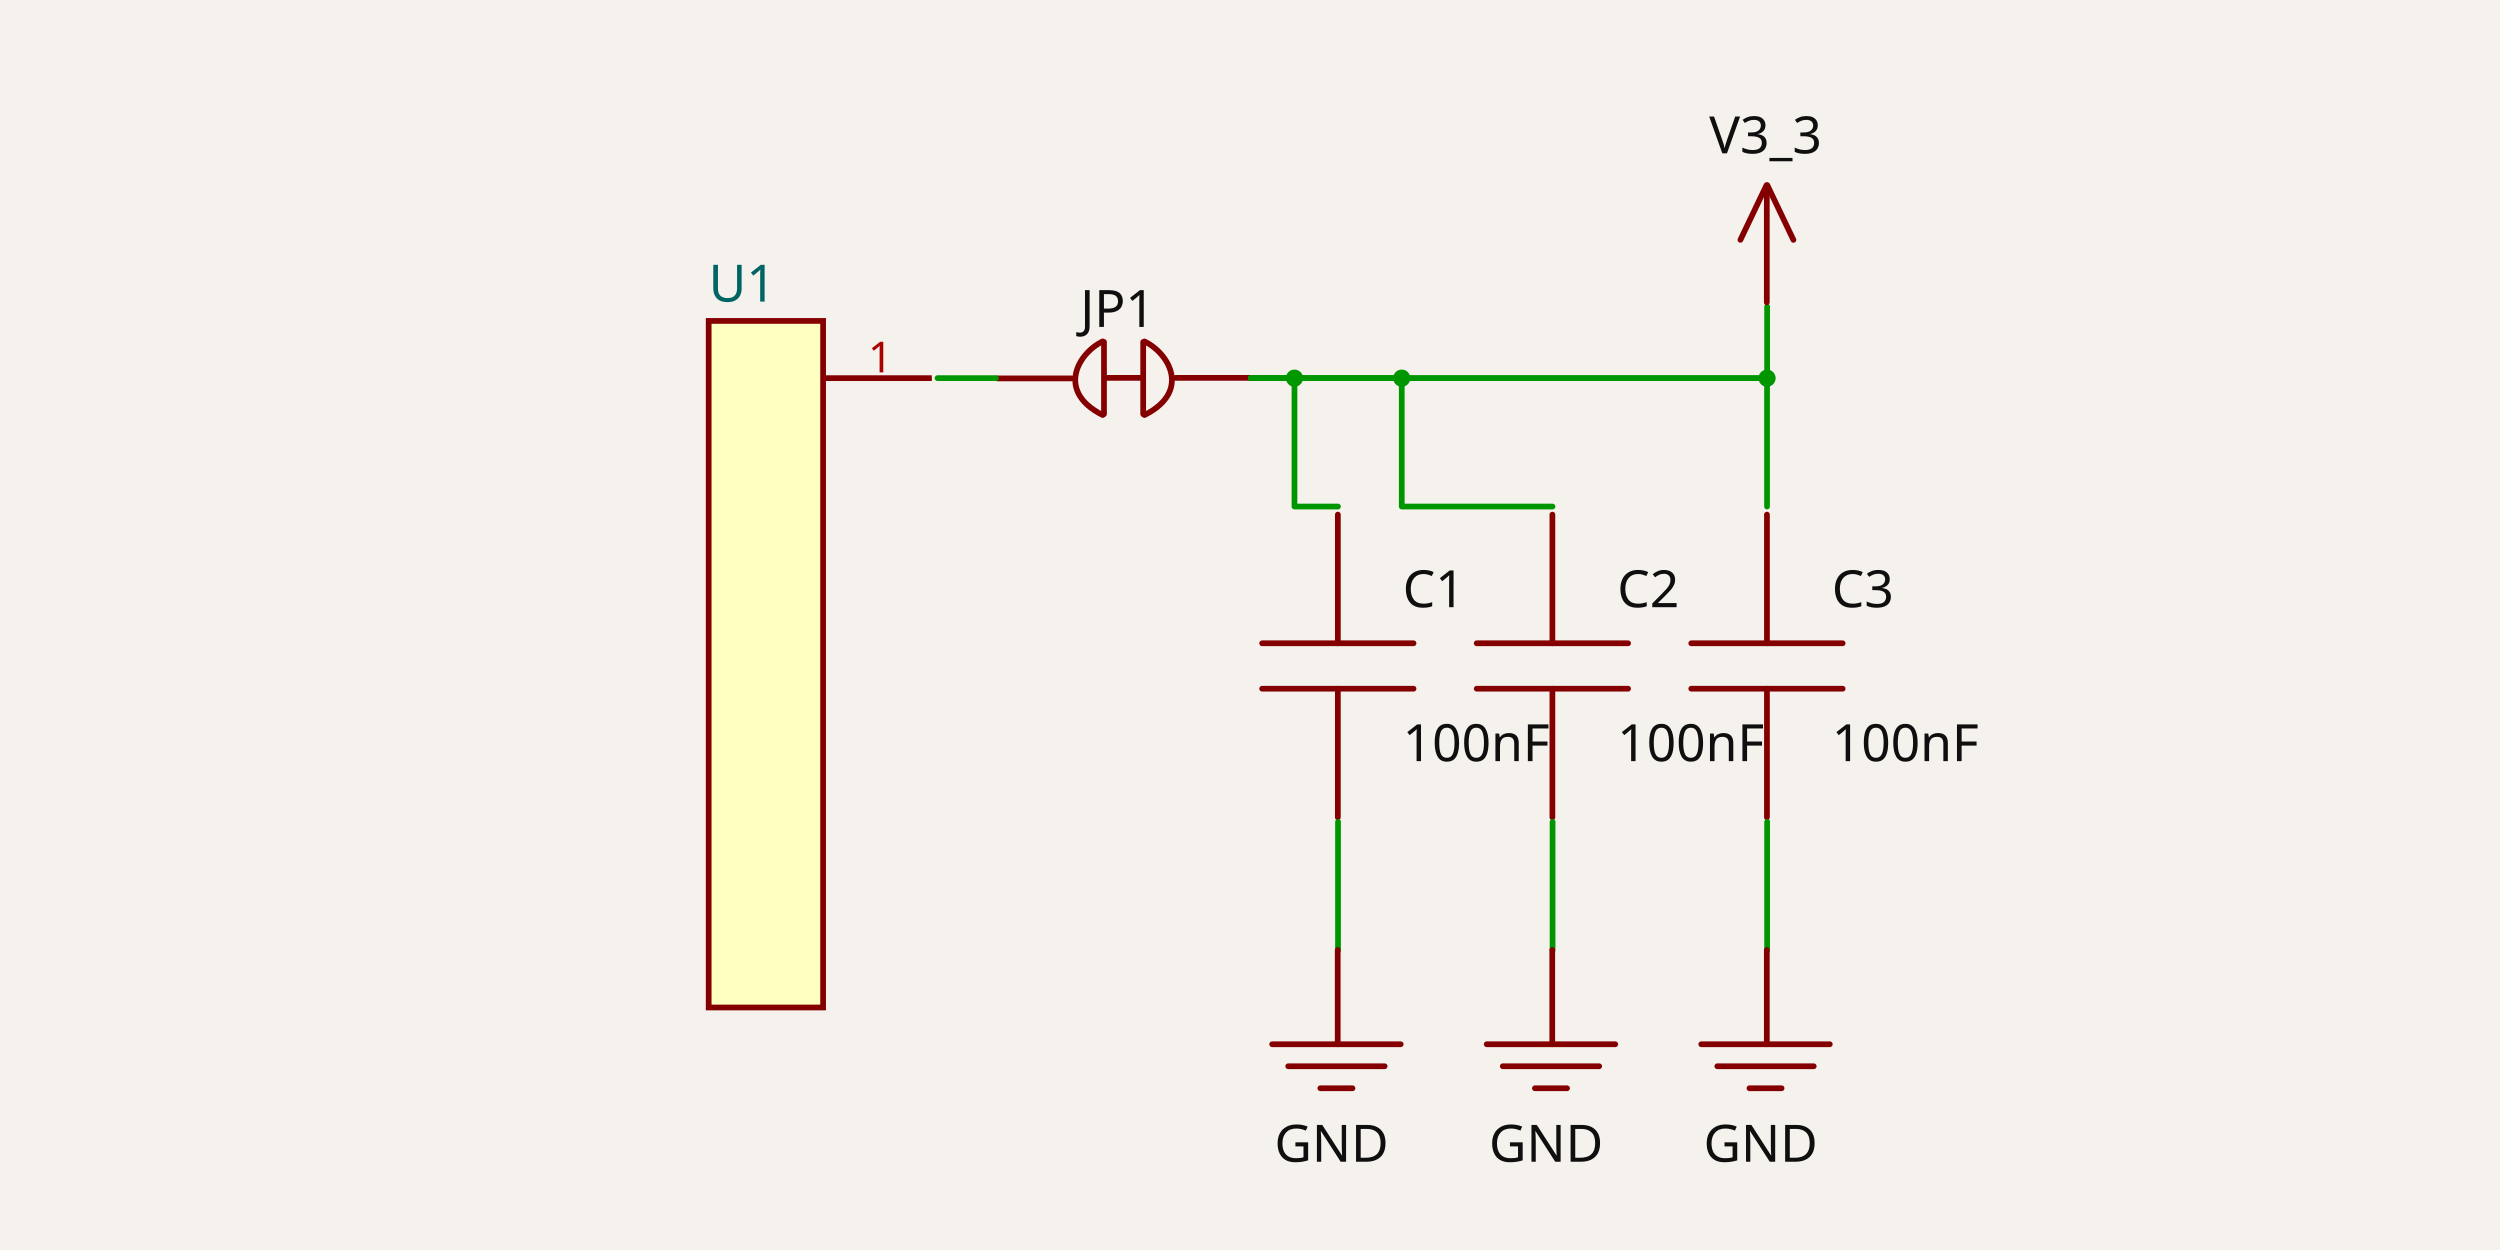
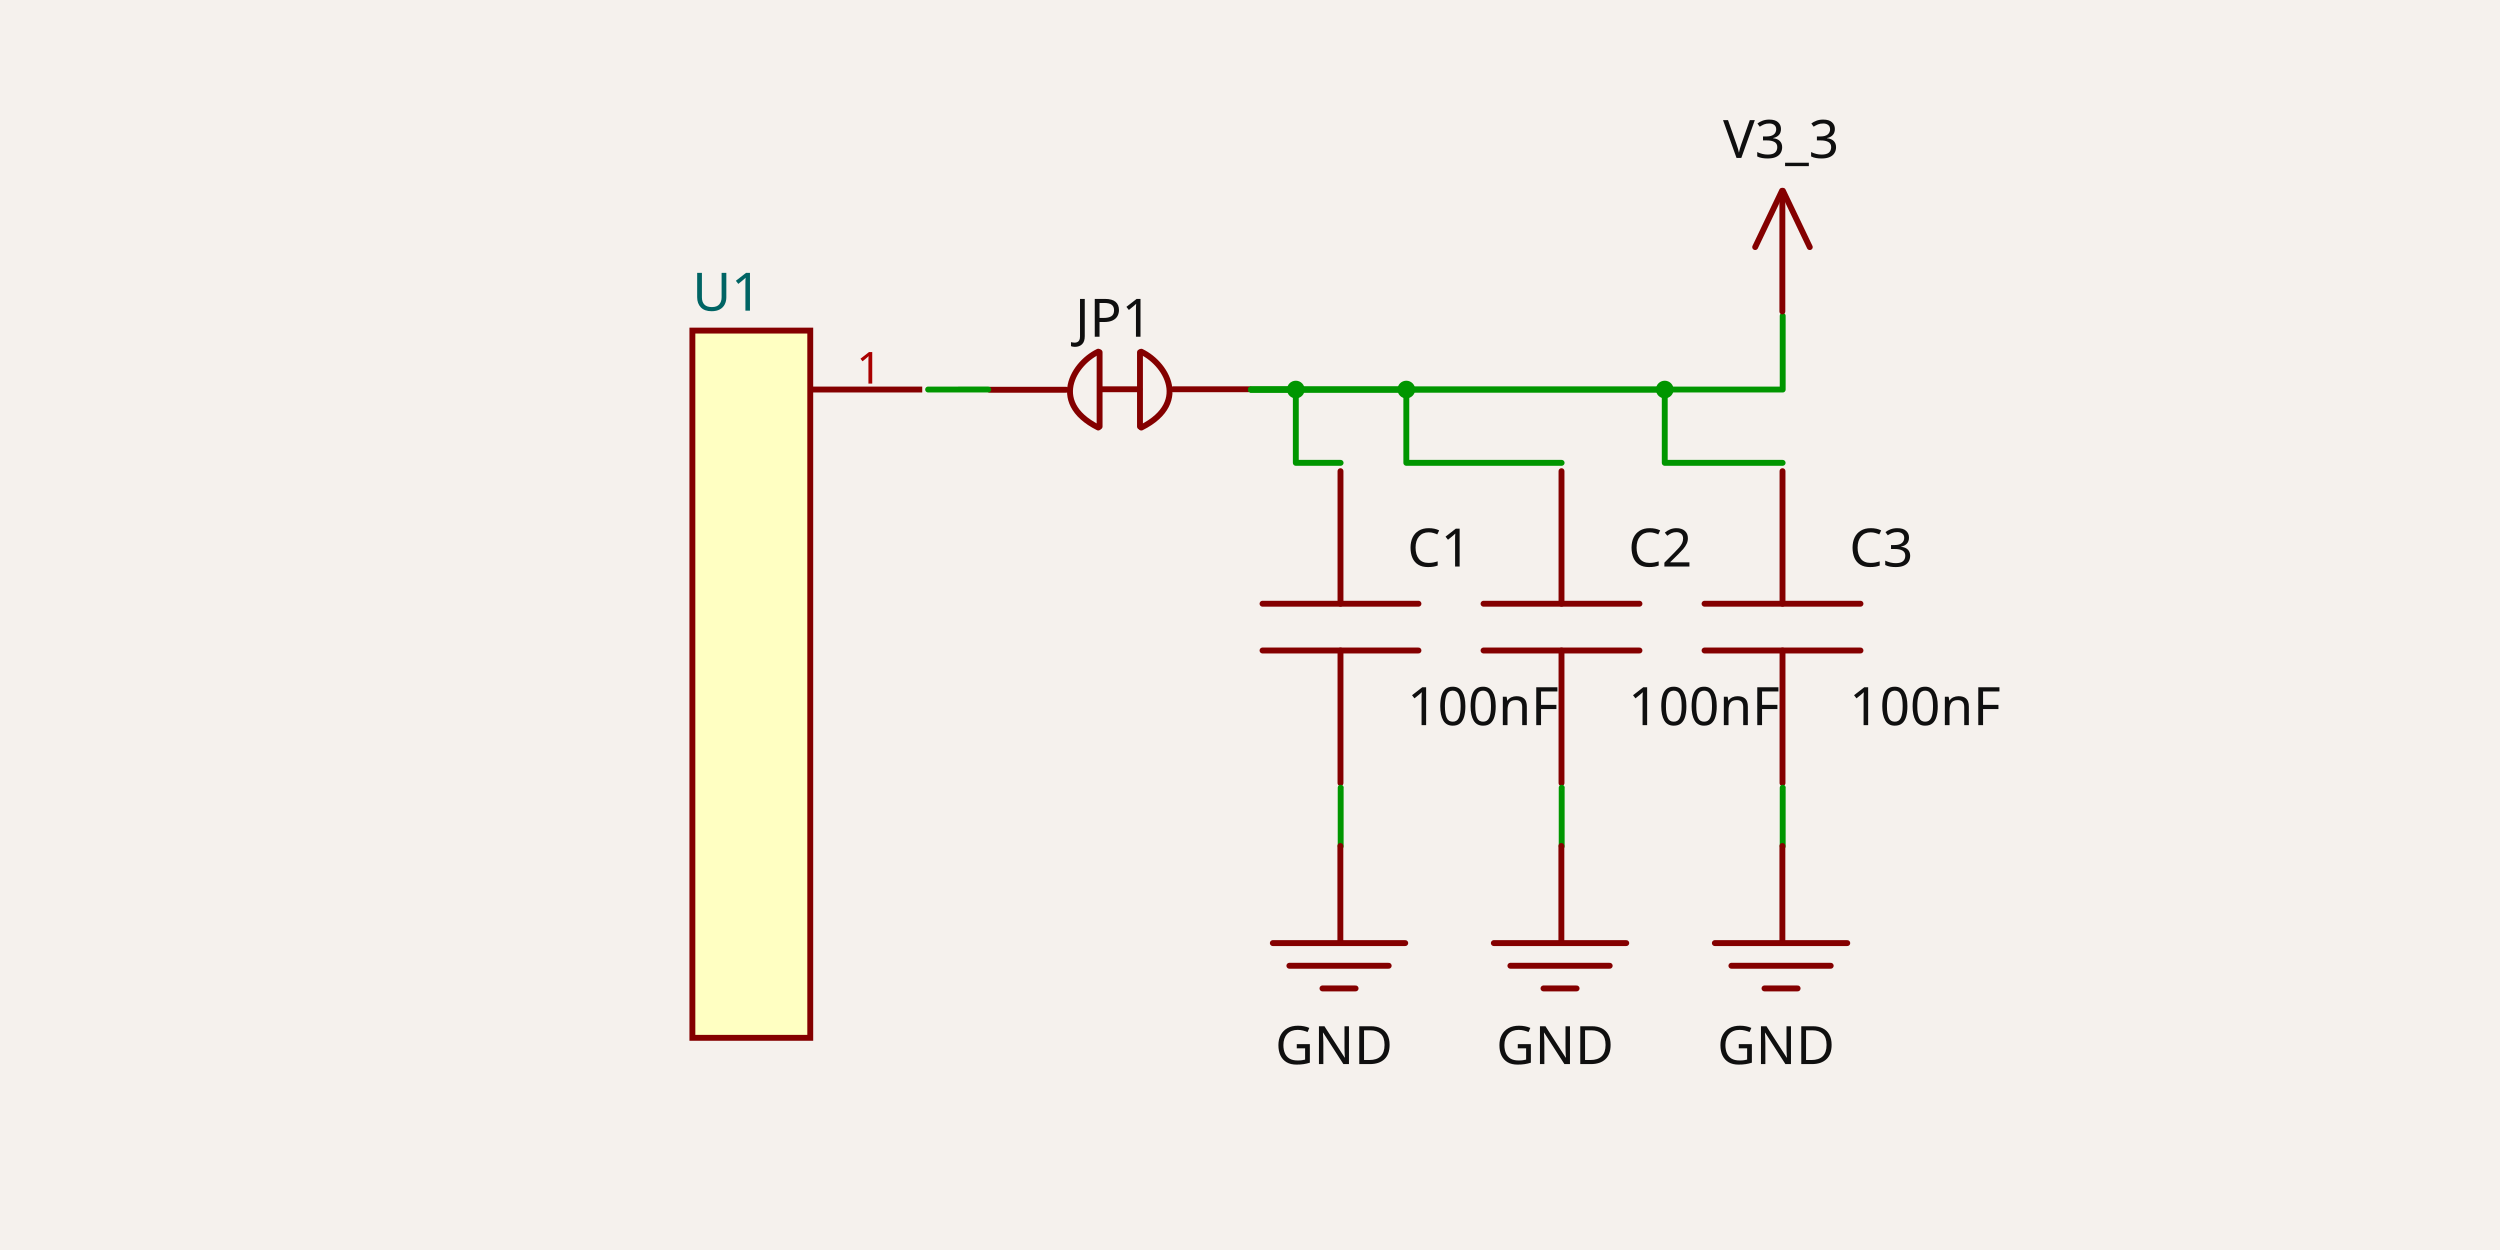
- <svg xmlns="http://www.w3.org/2000/svg" width="1200" height="600" style="background-color: rgb(245, 241, 237)" data-real-to-screen-transform="matrix(137.3123398023,0,0,-137.3123398023,367.6274739107,318.8209447089)" data-software-used-string="@tscircuit/core@0.0.555">
+ <svg xmlns="http://www.w3.org/2000/svg" width="1200" height="600" style="background-color: rgb(245, 241, 237)" data-real-to-screen-transform="matrix(141.447161627,0,0,-141.447161627,360.6301494625,328.4214496762)" data-software-used-string="@tscircuit/core@0.0.555">
  <style>
              .boundary { fill: rgb(245, 241, 237); }
              .schematic-boundary { fill: none; stroke: #fff; }
              .component { fill: none; stroke: rgb(132, 0, 0); }
              .chip { fill: rgb(255, 255, 194); stroke: rgb(132, 0, 0); }
              .component-pin { fill: none; stroke: rgb(132, 0, 0); }
              .trace:hover {
                filter: invert(1);
              }
              .trace:hover .trace-crossing-outline {
                opacity: 0;
              }
              .trace:hover .trace-junction {
                filter: invert(1);
              }
              .text { font-family: sans-serif; fill: rgb(0, 150, 0); }
              .pin-number { fill: rgb(169, 0, 0); }
              .port-label { fill: rgb(0, 100, 100); }
              .component-name { fill: rgb(0, 100, 100); }
            </style>
  <rect class="boundary" x="0" y="0" width="1200" height="600" />
  <g data-circuit-json-type="schematic_component" data-schematic-component-id="schematic_component_0">
-     <rect class="component chip" x="340.165" y="154.046" width="54.925" height="329.55" stroke-width="2.746px" fill="rgb(255, 255, 194)" stroke="rgb(132, 0, 0)" />
-     <rect class="component-overlay" x="340.165" y="154.046" width="54.925" height="329.55" fill="transparent" />
-     <text x="340.165" y="501.446" fill="#006464" text-anchor="start" dominant-baseline="middle" font-family="sans-serif" font-size="24.716px" transform="rotate(0, 340.165, 501.4464)" />
-     <text x="340.165" y="136.196" fill="#006464" text-anchor="start" dominant-baseline="middle" font-family="sans-serif" font-size="24.716px" transform="rotate(0, 340.165, 136.1955)">U1</text>
-     <line class="component-pin" x1="447.269" y1="181.509" x2="395.09" y2="181.509" stroke-width="2.746px" />
-     <text class="pin-number" x="422.552" y="178.762" style="font-family: sans-serif;" fill="rgb(169, 0, 0)" text-anchor="middle" dominant-baseline="auto" font-size="20.597px" transform="">1</text>
+     <rect class="component chip" x="332.341" y="158.685" width="56.579" height="339.473" stroke-width="2.829px" fill="rgb(255, 255, 194)" stroke="rgb(132, 0, 0)" />
+     <rect class="component-overlay" x="332.341" y="158.685" width="56.579" height="339.473" fill="transparent" />
+     <text x="332.341" y="516.546" fill="#006464" text-anchor="start" dominant-baseline="middle" font-family="sans-serif" font-size="25.46px" transform="rotate(0, 332.3407, 516.5462)" />
+     <text x="332.341" y="140.297" fill="#006464" text-anchor="start" dominant-baseline="middle" font-family="sans-serif" font-size="25.46px" transform="rotate(0, 332.3407, 140.2967)">U1</text>
+     <line class="component-pin" x1="442.67" y1="186.974" x2="388.92" y2="186.974" stroke-width="2.829px" />
+     <text class="pin-number" x="417.209" y="184.145" style="font-family: sans-serif;" fill="rgb(169, 0, 0)" text-anchor="middle" dominant-baseline="auto" font-size="21.217px" transform="">1</text>
  </g>
  <g data-circuit-json-type="schematic_component" data-schematic-component-id="schematic_component_1">
-     <rect class="component-overlay" x="478.736" y="163.876" width="120.999" height="35.355" fill="transparent" />
-     <path d="M 514.39 181.621 L 478.736 181.621" stroke="rgb(132, 0, 0)" fill="none" stroke-width="2.746px" stroke-linecap="round" />
-     <path d="M 599.735 181.386 L 564.272 181.386" stroke="rgb(132, 0, 0)" fill="none" stroke-width="2.746px" stroke-linecap="round" />
-     <path d="M 548.47 181.387 L 530.19 181.387" stroke="rgb(132, 0, 0)" fill="none" stroke-width="2.746px" stroke-linecap="round" />
-     <path d="M 548.731 164.164 L 548.731 198.765" stroke="rgb(132, 0, 0)" fill="none" stroke-width="2.746px" stroke-linecap="round" />
-     <path d="M 529.918 164.15 L 529.918 198.751" stroke="rgb(132, 0, 0)" fill="none" stroke-width="2.746px" stroke-linecap="round" />
-     <path d="M 529.28 199.213 L 529.28 199.213 L 527.134 198.056 L 525.204 196.856 L 523.482 195.619 L 521.961 194.347 L 520.634 193.047 L 519.493 191.722 L 518.532 190.376 L 517.742 189.014 L 517.118 187.64 L 516.651 186.259 L 516.334 184.876 L 516.161 183.493 L 516.124 182.117 L 516.215 180.751 L 516.428 179.4 L 516.755 178.067 L 517.189 176.758 L 517.722 175.477 L 518.349 174.228 L 519.06 173.016 L 519.85 171.845 L 520.71 170.719 L 521.634 169.644 L 522.615 168.622 L 523.645 167.659 L 524.716 166.759 L 525.823 165.926 L 526.956 165.165 L 528.11 164.48 L 529.277 163.876 L 529.277 163.876" stroke="rgb(132, 0, 0)" fill="none" stroke-width="2.746px" stroke-linecap="round" />
-     <path d="M 549.359 199.23 L 549.359 199.23 L 551.505 198.073 L 553.435 196.874 L 555.157 195.636 L 556.678 194.365 L 558.005 193.064 L 559.146 191.739 L 560.108 190.393 L 560.897 189.031 L 561.522 187.658 L 561.988 186.277 L 562.305 184.893 L 562.478 183.511 L 562.516 182.135 L 562.424 180.768 L 562.212 179.417 L 561.885 178.085 L 561.451 176.776 L 560.917 175.495 L 560.291 174.246 L 559.579 173.034 L 558.789 171.863 L 557.929 170.737 L 557.005 169.661 L 556.024 168.639 L 554.995 167.676 L 553.923 166.776 L 552.817 165.943 L 551.683 165.182 L 550.529 164.497 L 549.362 163.893 L 549.362 163.893" stroke="rgb(132, 0, 0)" fill="none" stroke-width="2.746px" stroke-linecap="round" />
-     <text x="536.434" y="156.924" fill="rgb(15, 15, 15)" font-family="sans-serif" text-anchor="middle" dominant-baseline="auto" font-size="24.716px">JP1</text>
+     <rect class="component-overlay" x="475.084" y="168.81" width="124.643" height="36.419" fill="transparent" />
+     <path d="M 511.812 187.091 L 475.084 187.091" stroke="rgb(132, 0, 0)" fill="none" stroke-width="2.829px" stroke-linecap="round" />
+     <path d="M 599.727 186.848 L 563.196 186.848" stroke="rgb(132, 0, 0)" fill="none" stroke-width="2.829px" stroke-linecap="round" />
+     <path d="M 546.919 186.849 L 528.087 186.849" stroke="rgb(132, 0, 0)" fill="none" stroke-width="2.829px" stroke-linecap="round" />
+     <path d="M 547.188 169.107 L 547.188 204.75" stroke="rgb(132, 0, 0)" fill="none" stroke-width="2.829px" stroke-linecap="round" />
+     <path d="M 527.808 169.093 L 527.808 204.736" stroke="rgb(132, 0, 0)" fill="none" stroke-width="2.829px" stroke-linecap="round" />
+     <path d="M 527.151 205.212 L 527.151 205.212 L 524.94 204.02 L 522.952 202.784 L 521.178 201.509 L 519.611 200.2 L 518.244 198.86 L 517.069 197.495 L 516.078 196.108 L 515.265 194.706 L 514.622 193.291 L 514.141 191.868 L 513.815 190.443 L 513.636 189.019 L 513.598 187.601 L 513.692 186.194 L 513.911 184.802 L 514.248 183.429 L 514.695 182.081 L 515.245 180.761 L 515.89 179.475 L 516.623 178.226 L 517.436 177.02 L 518.323 175.86 L 519.275 174.752 L 520.285 173.699 L 521.345 172.707 L 522.449 171.78 L 523.589 170.922 L 524.757 170.138 L 525.945 169.433 L 527.148 168.81 L 527.148 168.81" stroke="rgb(132, 0, 0)" fill="none" stroke-width="2.829px" stroke-linecap="round" />
+     <path d="M 547.834 205.23 L 547.834 205.23 L 550.045 204.038 L 552.033 202.802 L 553.807 201.527 L 555.374 200.218 L 556.741 198.878 L 557.916 197.513 L 558.906 196.126 L 559.72 194.723 L 560.363 193.309 L 560.844 191.886 L 561.17 190.461 L 561.348 189.037 L 561.387 187.619 L 561.293 186.212 L 561.074 184.82 L 560.737 183.447 L 560.29 182.099 L 559.74 180.779 L 559.095 179.493 L 558.362 178.244 L 557.549 177.038 L 556.662 175.878 L 555.71 174.77 L 554.7 173.717 L 553.639 172.725 L 552.536 171.798 L 551.396 170.94 L 550.228 170.156 L 549.039 169.451 L 547.837 168.828 L 547.837 168.828" stroke="rgb(132, 0, 0)" fill="none" stroke-width="2.829px" stroke-linecap="round" />
+     <text x="534.52" y="161.648" fill="rgb(15, 15, 15)" font-family="sans-serif" text-anchor="middle" dominant-baseline="auto" font-size="25.46px">JP1</text>
  </g>
  <g data-circuit-json-type="schematic_component" data-schematic-component-id="schematic_component_2">
-     <rect class="component-overlay" x="605.835" y="247.015" width="72.661" height="145.322" fill="transparent" />
-     <path d="M 642.166 247.015 L 642.166 308.777" stroke="rgb(132, 0, 0)" fill="none" stroke-width="2.746px" stroke-linecap="round" />
-     <path d="M 642.166 330.575 L 642.166 392.337" stroke="rgb(132, 0, 0)" fill="none" stroke-width="2.746px" stroke-linecap="round" />
-     <path d="M 605.835 308.777 L 678.496 308.777" stroke="rgb(132, 0, 0)" fill="none" stroke-width="2.746px" stroke-linecap="round" />
-     <path d="M 605.835 330.575 L 678.496 330.575" stroke="rgb(132, 0, 0)" fill="none" stroke-width="2.746px" stroke-linecap="round" />
-     <text x="673.3" y="291.464" fill="rgb(15, 15, 15)" font-family="sans-serif" text-anchor="start" dominant-baseline="auto" font-size="24.716px">C1</text>
-     <text x="673.3" y="346.178" fill="rgb(15, 15, 15)" font-family="sans-serif" text-anchor="start" dominant-baseline="hanging" font-size="24.716px">100nF</text>
+     <rect class="component-overlay" x="606.011" y="226.164" width="74.849" height="149.698" fill="transparent" />
+     <path d="M 643.435 226.164 L 643.435 289.786" stroke="rgb(132, 0, 0)" fill="none" stroke-width="2.829px" stroke-linecap="round" />
+     <path d="M 643.435 312.24 L 643.435 375.862" stroke="rgb(132, 0, 0)" fill="none" stroke-width="2.829px" stroke-linecap="round" />
+     <path d="M 606.011 289.786 L 680.86 289.786" stroke="rgb(132, 0, 0)" fill="none" stroke-width="2.829px" stroke-linecap="round" />
+     <path d="M 606.011 312.24 L 680.86 312.24" stroke="rgb(132, 0, 0)" fill="none" stroke-width="2.829px" stroke-linecap="round" />
+     <text x="675.507" y="271.948" fill="rgb(15, 15, 15)" font-family="sans-serif" text-anchor="start" dominant-baseline="auto" font-size="25.46px">C1</text>
+     <text x="675.507" y="328.316" fill="rgb(15, 15, 15)" font-family="sans-serif" text-anchor="start" dominant-baseline="hanging" font-size="25.46px">100nF</text>
  </g>
  <g data-circuit-json-type="schematic_component" data-schematic-component-id="schematic_component_3">
-     <rect class="component-overlay" x="708.819" y="247.015" width="72.661" height="145.322" fill="transparent" />
-     <path d="M 745.15 247.015 L 745.15 308.777" stroke="rgb(132, 0, 0)" fill="none" stroke-width="2.746px" stroke-linecap="round" />
-     <path d="M 745.15 330.575 L 745.15 392.337" stroke="rgb(132, 0, 0)" fill="none" stroke-width="2.746px" stroke-linecap="round" />
-     <path d="M 708.819 308.777 L 781.481 308.777" stroke="rgb(132, 0, 0)" fill="none" stroke-width="2.746px" stroke-linecap="round" />
-     <path d="M 708.819 330.575 L 781.481 330.575" stroke="rgb(132, 0, 0)" fill="none" stroke-width="2.746px" stroke-linecap="round" />
-     <text x="776.284" y="291.464" fill="rgb(15, 15, 15)" font-family="sans-serif" text-anchor="start" dominant-baseline="auto" font-size="24.716px">C2</text>
-     <text x="776.284" y="346.178" fill="rgb(15, 15, 15)" font-family="sans-serif" text-anchor="start" dominant-baseline="hanging" font-size="24.716px">100nF</text>
+     <rect class="component-overlay" x="712.096" y="226.164" width="74.849" height="149.698" fill="transparent" />
+     <path d="M 749.521 226.164 L 749.521 289.786" stroke="rgb(132, 0, 0)" fill="none" stroke-width="2.829px" stroke-linecap="round" />
+     <path d="M 749.521 312.24 L 749.521 375.862" stroke="rgb(132, 0, 0)" fill="none" stroke-width="2.829px" stroke-linecap="round" />
+     <path d="M 712.096 289.786 L 786.945 289.786" stroke="rgb(132, 0, 0)" fill="none" stroke-width="2.829px" stroke-linecap="round" />
+     <path d="M 712.096 312.24 L 786.945 312.24" stroke="rgb(132, 0, 0)" fill="none" stroke-width="2.829px" stroke-linecap="round" />
+     <text x="781.592" y="271.948" fill="rgb(15, 15, 15)" font-family="sans-serif" text-anchor="start" dominant-baseline="auto" font-size="25.46px">C2</text>
+     <text x="781.592" y="328.316" fill="rgb(15, 15, 15)" font-family="sans-serif" text-anchor="start" dominant-baseline="hanging" font-size="25.46px">100nF</text>
  </g>
  <g data-circuit-json-type="schematic_component" data-schematic-component-id="schematic_component_4">
-     <rect class="component-overlay" x="811.804" y="247.015" width="72.661" height="145.322" fill="transparent" />
-     <path d="M 848.134 247.015 L 848.134 308.777" stroke="rgb(132, 0, 0)" fill="none" stroke-width="2.746px" stroke-linecap="round" />
-     <path d="M 848.134 330.575 L 848.134 392.337" stroke="rgb(132, 0, 0)" fill="none" stroke-width="2.746px" stroke-linecap="round" />
-     <path d="M 811.804 308.777 L 884.465 308.777" stroke="rgb(132, 0, 0)" fill="none" stroke-width="2.746px" stroke-linecap="round" />
-     <path d="M 811.804 330.575 L 884.465 330.575" stroke="rgb(132, 0, 0)" fill="none" stroke-width="2.746px" stroke-linecap="round" />
-     <text x="879.268" y="291.464" fill="rgb(15, 15, 15)" font-family="sans-serif" text-anchor="start" dominant-baseline="auto" font-size="24.716px">C3</text>
-     <text x="879.268" y="346.178" fill="rgb(15, 15, 15)" font-family="sans-serif" text-anchor="start" dominant-baseline="hanging" font-size="24.716px">100nF</text>
+     <rect class="component-overlay" x="818.182" y="226.164" width="74.849" height="149.698" fill="transparent" />
+     <path d="M 855.606 226.164 L 855.606 289.786" stroke="rgb(132, 0, 0)" fill="none" stroke-width="2.829px" stroke-linecap="round" />
+     <path d="M 855.606 312.24 L 855.606 375.862" stroke="rgb(132, 0, 0)" fill="none" stroke-width="2.829px" stroke-linecap="round" />
+     <path d="M 818.182 289.786 L 893.031 289.786" stroke="rgb(132, 0, 0)" fill="none" stroke-width="2.829px" stroke-linecap="round" />
+     <path d="M 818.182 312.24 L 893.031 312.24" stroke="rgb(132, 0, 0)" fill="none" stroke-width="2.829px" stroke-linecap="round" />
+     <text x="887.678" y="271.948" fill="rgb(15, 15, 15)" font-family="sans-serif" text-anchor="start" dominant-baseline="auto" font-size="25.46px">C3</text>
+     <text x="887.678" y="328.316" fill="rgb(15, 15, 15)" font-family="sans-serif" text-anchor="start" dominant-baseline="hanging" font-size="25.46px">100nF</text>
  </g>
  <g class="trace" data-circuit-json-type="schematic_trace" data-schematic-trace-id="schematic_trace_0">
-     <path d="M 600.482 181.517 L 848.221 181.517 L 848.221 147.181" class="trace-invisible-hover-outline" stroke="rgb(0, 150, 0)" fill="none" stroke-width="21.97px" stroke-linecap="round" opacity="0" stroke-linejoin="round" />
-     <path d="M 600.482 181.517 L 848.221 181.517 L 848.221 147.181" stroke="rgb(0, 150, 0)" fill="none" stroke-width="2.746px" stroke-linecap="round" stroke-linejoin="round" />
+     <path d="M 600.496 186.983 L 855.695 186.983 L 855.695 151.612" class="trace-invisible-hover-outline" stroke="rgb(0, 150, 0)" fill="none" stroke-width="22.632px" stroke-linecap="round" opacity="0" stroke-linejoin="round" />
+     <path d="M 600.496 186.983 L 855.695 186.983 L 855.695 151.612" stroke="rgb(0, 150, 0)" fill="none" stroke-width="2.829px" stroke-linecap="round" stroke-linejoin="round" />
  </g>
  <g class="trace" data-circuit-json-type="schematic_trace" data-schematic-trace-id="schematic_trace_1">
-     <path d="M 478.054 181.5 L 464.034 181.5 L 464.034 181.509 L 450.015 181.509" class="trace-invisible-hover-outline" stroke="rgb(0, 150, 0)" fill="none" stroke-width="21.97px" stroke-linecap="round" opacity="0" stroke-linejoin="round" />
-     <path d="M 478.054 181.5 L 464.034 181.5 L 464.034 181.509 L 450.015 181.509" stroke="rgb(0, 150, 0)" fill="none" stroke-width="2.746px" stroke-linecap="round" stroke-linejoin="round" />
+     <path d="M 474.382 186.965 L 459.94 186.965 L 459.94 186.974 L 445.498 186.974" class="trace-invisible-hover-outline" stroke="rgb(0, 150, 0)" fill="none" stroke-width="22.632px" stroke-linecap="round" opacity="0" stroke-linejoin="round" />
+     <path d="M 474.382 186.965 L 459.94 186.965 L 459.94 186.974 L 445.498 186.974" stroke="rgb(0, 150, 0)" fill="none" stroke-width="2.829px" stroke-linecap="round" stroke-linejoin="round" />
  </g>
  <g class="trace" data-circuit-json-type="schematic_trace" data-schematic-trace-id="schematic_trace_2">
-     <path d="M 642.215 243.133 L 621.348 243.133 L 621.348 181.517 L 600.482 181.517" class="trace-invisible-hover-outline" stroke="rgb(0, 150, 0)" fill="none" stroke-width="21.97px" stroke-linecap="round" opacity="0" stroke-linejoin="round" />
-     <path d="M 642.215 243.133 L 621.348 243.133 L 621.348 181.517 L 600.482 181.517" stroke="rgb(0, 150, 0)" fill="none" stroke-width="2.746px" stroke-linecap="round" stroke-linejoin="round" />
-     <circle cx="621.348" cy="181.517" r="4.119" class="trace-junction" fill="rgb(0, 150, 0)" />
+     <path d="M 643.486 222.165 L 621.991 222.165 L 621.991 186.983 L 600.496 186.983" class="trace-invisible-hover-outline" stroke="rgb(0, 150, 0)" fill="none" stroke-width="22.632px" stroke-linecap="round" opacity="0" stroke-linejoin="round" />
+     <path d="M 643.486 222.165 L 621.991 222.165 L 621.991 186.983 L 600.496 186.983" stroke="rgb(0, 150, 0)" fill="none" stroke-width="2.829px" stroke-linecap="round" stroke-linejoin="round" />
+     <circle cx="621.991" cy="186.983" r="4.243" class="trace-junction" fill="rgb(0, 150, 0)" />
  </g>
  <g class="trace" data-circuit-json-type="schematic_trace" data-schematic-trace-id="schematic_trace_3">
-     <path d="M 745.199 243.133 L 672.84 243.133 L 672.84 181.517 L 600.482 181.517" class="trace-invisible-hover-outline" stroke="rgb(0, 150, 0)" fill="none" stroke-width="21.97px" stroke-linecap="round" opacity="0" stroke-linejoin="round" />
-     <path d="M 745.199 243.133 L 672.84 243.133 L 672.84 181.517 L 600.482 181.517" stroke="rgb(0, 150, 0)" fill="none" stroke-width="2.746px" stroke-linecap="round" stroke-linejoin="round" />
-     <circle cx="672.84" cy="181.517" r="4.119" class="trace-junction" fill="rgb(0, 150, 0)" />
+     <path d="M 749.571 222.165 L 675.034 222.165 L 675.034 186.983 L 600.496 186.983" class="trace-invisible-hover-outline" stroke="rgb(0, 150, 0)" fill="none" stroke-width="22.632px" stroke-linecap="round" opacity="0" stroke-linejoin="round" />
+     <path d="M 749.571 222.165 L 675.034 222.165 L 675.034 186.983 L 600.496 186.983" stroke="rgb(0, 150, 0)" fill="none" stroke-width="2.829px" stroke-linecap="round" stroke-linejoin="round" />
+     <circle cx="675.034" cy="186.983" r="4.243" class="trace-junction" fill="rgb(0, 150, 0)" />
  </g>
  <g class="trace" data-circuit-json-type="schematic_trace" data-schematic-trace-id="schematic_trace_4">
-     <path d="M 848.183 243.133 L 848.183 181.517 L 600.482 181.517" class="trace-invisible-hover-outline" stroke="rgb(0, 150, 0)" fill="none" stroke-width="21.97px" stroke-linecap="round" opacity="0" stroke-linejoin="round" />
-     <path d="M 848.183 243.133 L 848.183 181.517 L 600.482 181.517" stroke="rgb(0, 150, 0)" fill="none" stroke-width="2.746px" stroke-linecap="round" stroke-linejoin="round" />
-     <circle cx="848.183" cy="181.517" r="4.119" class="trace-junction" fill="rgb(0, 150, 0)" />
+     <path d="M 855.657 222.165 L 799.078 222.165 L 799.078 186.983 L 600.496 186.983" class="trace-invisible-hover-outline" stroke="rgb(0, 150, 0)" fill="none" stroke-width="22.632px" stroke-linecap="round" opacity="0" stroke-linejoin="round" />
+     <path d="M 855.657 222.165 L 799.078 222.165 L 799.078 186.983 L 600.496 186.983" stroke="rgb(0, 150, 0)" fill="none" stroke-width="2.829px" stroke-linecap="round" stroke-linejoin="round" />
+     <circle cx="799.078" cy="186.983" r="4.243" class="trace-junction" fill="rgb(0, 150, 0)" />
  </g>
  <g class="trace" data-circuit-json-type="schematic_trace" data-schematic-trace-id="schematic_trace_5">
-     <path d="M 642.29 394.509 L 642.252 394.509 L 642.252 456.133" class="trace-invisible-hover-outline" stroke="rgb(0, 150, 0)" fill="none" stroke-width="21.97px" stroke-linecap="round" opacity="0" stroke-linejoin="round" />
-     <path d="M 642.29 394.509 L 642.252 394.509 L 642.252 456.133" stroke="rgb(0, 150, 0)" fill="none" stroke-width="2.746px" stroke-linecap="round" stroke-linejoin="round" />
+     <path d="M 643.563 378.099 L 643.524 378.099 L 643.524 406.217" class="trace-invisible-hover-outline" stroke="rgb(0, 150, 0)" fill="none" stroke-width="22.632px" stroke-linecap="round" opacity="0" stroke-linejoin="round" />
+     <path d="M 643.563 378.099 L 643.524 378.099 L 643.524 406.217" stroke="rgb(0, 150, 0)" fill="none" stroke-width="2.829px" stroke-linecap="round" stroke-linejoin="round" />
  </g>
  <g class="trace" data-circuit-json-type="schematic_trace" data-schematic-trace-id="schematic_trace_6">
-     <path d="M 745.274 394.509 L 745.236 394.509 L 745.236 456.133" class="trace-invisible-hover-outline" stroke="rgb(0, 150, 0)" fill="none" stroke-width="21.97px" stroke-linecap="round" opacity="0" stroke-linejoin="round" />
-     <path d="M 745.274 394.509 L 745.236 394.509 L 745.236 456.133" stroke="rgb(0, 150, 0)" fill="none" stroke-width="2.746px" stroke-linecap="round" stroke-linejoin="round" />
+     <path d="M 749.649 378.099 L 749.61 378.099 L 749.61 406.217" class="trace-invisible-hover-outline" stroke="rgb(0, 150, 0)" fill="none" stroke-width="22.632px" stroke-linecap="round" opacity="0" stroke-linejoin="round" />
+     <path d="M 749.649 378.099 L 749.61 378.099 L 749.61 406.217" stroke="rgb(0, 150, 0)" fill="none" stroke-width="2.829px" stroke-linecap="round" stroke-linejoin="round" />
  </g>
  <g class="trace" data-circuit-json-type="schematic_trace" data-schematic-trace-id="schematic_trace_7">
-     <path d="M 848.258 394.509 L 848.221 394.509 L 848.221 456.133" class="trace-invisible-hover-outline" stroke="rgb(0, 150, 0)" fill="none" stroke-width="21.97px" stroke-linecap="round" opacity="0" stroke-linejoin="round" />
-     <path d="M 848.258 394.509 L 848.221 394.509 L 848.221 456.133" stroke="rgb(0, 150, 0)" fill="none" stroke-width="2.746px" stroke-linecap="round" stroke-linejoin="round" />
+     <path d="M 855.734 378.099 L 855.695 378.099 L 855.695 406.217" class="trace-invisible-hover-outline" stroke="rgb(0, 150, 0)" fill="none" stroke-width="22.632px" stroke-linecap="round" opacity="0" stroke-linejoin="round" />
+     <path d="M 855.734 378.099 L 855.695 378.099 L 855.695 406.217" stroke="rgb(0, 150, 0)" fill="none" stroke-width="2.829px" stroke-linecap="round" stroke-linejoin="round" />
  </g>
-   <rect class="component-overlay" x="835.398" y="88.89" width="25.441" height="56.238" fill="transparent" />
-   <path d="M 847.917 88.89 L 835.398 115.127" stroke="rgb(132, 0, 0)" fill="none" stroke-width="2.746px" stroke-linecap="round" />
-   <path d="M 848.319 88.904 L 860.839 115.14" stroke="rgb(132, 0, 0)" fill="none" stroke-width="2.746px" stroke-linecap="round" />
-   <path d="M 848.062 89.583 L 848.062 145.128" stroke="rgb(132, 0, 0)" fill="none" stroke-width="2.746px" stroke-linecap="round" />
-   <text x="847.448" y="80.844" fill="rgb(15, 15, 15)" font-family="sans-serif" text-anchor="middle" dominant-baseline="ideographic" font-size="24.716px">V3_3</text>
-   <rect class="component-overlay" x="610.637" y="455.985" width="61.697" height="66.381" fill="transparent" />
-   <path d="M 642.103 455.985 L 642.103 501.247" stroke="rgb(132, 0, 0)" fill="none" stroke-width="2.746px" stroke-linecap="round" />
-   <path d="M 610.637 501.243 L 672.335 501.243" stroke="rgb(132, 0, 0)" fill="none" stroke-width="2.746px" stroke-linecap="round" />
-   <path d="M 618.35 511.804 L 664.623 511.804" stroke="rgb(132, 0, 0)" fill="none" stroke-width="2.746px" stroke-linecap="round" />
-   <path d="M 633.774 522.365 L 649.198 522.365" stroke="rgb(132, 0, 0)" fill="none" stroke-width="2.746px" stroke-linecap="round" />
-   <text x="639.146" y="538.449" fill="rgb(15, 15, 15)" font-family="sans-serif" text-anchor="middle" dominant-baseline="hanging" font-size="24.716px">GND</text>
-   <rect class="component-overlay" x="713.622" y="455.985" width="61.697" height="66.381" fill="transparent" />
-   <path d="M 745.087 455.985 L 745.087 501.247" stroke="rgb(132, 0, 0)" fill="none" stroke-width="2.746px" stroke-linecap="round" />
-   <path d="M 713.622 501.243 L 775.319 501.243" stroke="rgb(132, 0, 0)" fill="none" stroke-width="2.746px" stroke-linecap="round" />
-   <path d="M 721.334 511.804 L 767.607 511.804" stroke="rgb(132, 0, 0)" fill="none" stroke-width="2.746px" stroke-linecap="round" />
-   <path d="M 736.758 522.365 L 752.182 522.365" stroke="rgb(132, 0, 0)" fill="none" stroke-width="2.746px" stroke-linecap="round" />
-   <text x="742.13" y="538.449" fill="rgb(15, 15, 15)" font-family="sans-serif" text-anchor="middle" dominant-baseline="hanging" font-size="24.716px">GND</text>
-   <rect class="component-overlay" x="816.606" y="455.985" width="61.697" height="66.381" fill="transparent" />
-   <path d="M 848.072 455.985 L 848.072 501.247" stroke="rgb(132, 0, 0)" fill="none" stroke-width="2.746px" stroke-linecap="round" />
-   <path d="M 816.606 501.243 L 878.303 501.243" stroke="rgb(132, 0, 0)" fill="none" stroke-width="2.746px" stroke-linecap="round" />
-   <path d="M 824.318 511.804 L 870.591 511.804" stroke="rgb(132, 0, 0)" fill="none" stroke-width="2.746px" stroke-linecap="round" />
-   <path d="M 839.742 522.365 L 855.167 522.365" stroke="rgb(132, 0, 0)" fill="none" stroke-width="2.746px" stroke-linecap="round" />
-   <text x="845.114" y="538.449" fill="rgb(15, 15, 15)" font-family="sans-serif" text-anchor="middle" dominant-baseline="hanging" font-size="24.716px">GND</text>
+   <rect class="component-overlay" x="842.486" y="91.567" width="26.207" height="57.931" fill="transparent" />
+   <path d="M 855.383 91.567 L 842.486 118.593" stroke="rgb(132, 0, 0)" fill="none" stroke-width="2.829px" stroke-linecap="round" />
+   <path d="M 855.797 91.581 L 868.693 118.608" stroke="rgb(132, 0, 0)" fill="none" stroke-width="2.829px" stroke-linecap="round" />
+   <path d="M 855.532 92.28 L 855.532 149.498" stroke="rgb(132, 0, 0)" fill="none" stroke-width="2.829px" stroke-linecap="round" />
+   <text x="854.899" y="83.278" fill="rgb(15, 15, 15)" font-family="sans-serif" text-anchor="middle" dominant-baseline="ideographic" font-size="25.46px">V3_3</text>
+   <rect class="component-overlay" x="610.958" y="406.064" width="63.555" height="68.38" fill="transparent" />
+   <path d="M 643.371 406.064 L 643.371 452.69" stroke="rgb(132, 0, 0)" fill="none" stroke-width="2.829px" stroke-linecap="round" />
+   <path d="M 610.958 452.685 L 674.513 452.685" stroke="rgb(132, 0, 0)" fill="none" stroke-width="2.829px" stroke-linecap="round" />
+   <path d="M 618.902 463.565 L 666.568 463.565" stroke="rgb(132, 0, 0)" fill="none" stroke-width="2.829px" stroke-linecap="round" />
+   <path d="M 634.791 474.444 L 650.68 474.444" stroke="rgb(132, 0, 0)" fill="none" stroke-width="2.829px" stroke-linecap="round" />
+   <text x="640.325" y="491.012" fill="rgb(15, 15, 15)" font-family="sans-serif" text-anchor="middle" dominant-baseline="hanging" font-size="25.46px">GND</text>
+   <rect class="component-overlay" x="717.043" y="406.064" width="63.555" height="68.38" fill="transparent" />
+   <path d="M 749.456 406.064 L 749.456 452.69" stroke="rgb(132, 0, 0)" fill="none" stroke-width="2.829px" stroke-linecap="round" />
+   <path d="M 717.043 452.685 L 780.598 452.685" stroke="rgb(132, 0, 0)" fill="none" stroke-width="2.829px" stroke-linecap="round" />
+   <path d="M 724.987 463.565 L 772.654 463.565" stroke="rgb(132, 0, 0)" fill="none" stroke-width="2.829px" stroke-linecap="round" />
+   <path d="M 740.876 474.444 L 756.765 474.444" stroke="rgb(132, 0, 0)" fill="none" stroke-width="2.829px" stroke-linecap="round" />
+   <text x="746.41" y="491.012" fill="rgb(15, 15, 15)" font-family="sans-serif" text-anchor="middle" dominant-baseline="hanging" font-size="25.46px">GND</text>
+   <rect class="component-overlay" x="823.128" y="406.064" width="63.555" height="68.38" fill="transparent" />
+   <path d="M 855.542 406.064 L 855.542 452.69" stroke="rgb(132, 0, 0)" fill="none" stroke-width="2.829px" stroke-linecap="round" />
+   <path d="M 823.128 452.685 L 886.684 452.685" stroke="rgb(132, 0, 0)" fill="none" stroke-width="2.829px" stroke-linecap="round" />
+   <path d="M 831.073 463.565 L 878.739 463.565" stroke="rgb(132, 0, 0)" fill="none" stroke-width="2.829px" stroke-linecap="round" />
+   <path d="M 846.962 474.444 L 862.85 474.444" stroke="rgb(132, 0, 0)" fill="none" stroke-width="2.829px" stroke-linecap="round" />
+   <text x="852.495" y="491.012" fill="rgb(15, 15, 15)" font-family="sans-serif" text-anchor="middle" dominant-baseline="hanging" font-size="25.46px">GND</text>
</svg>
